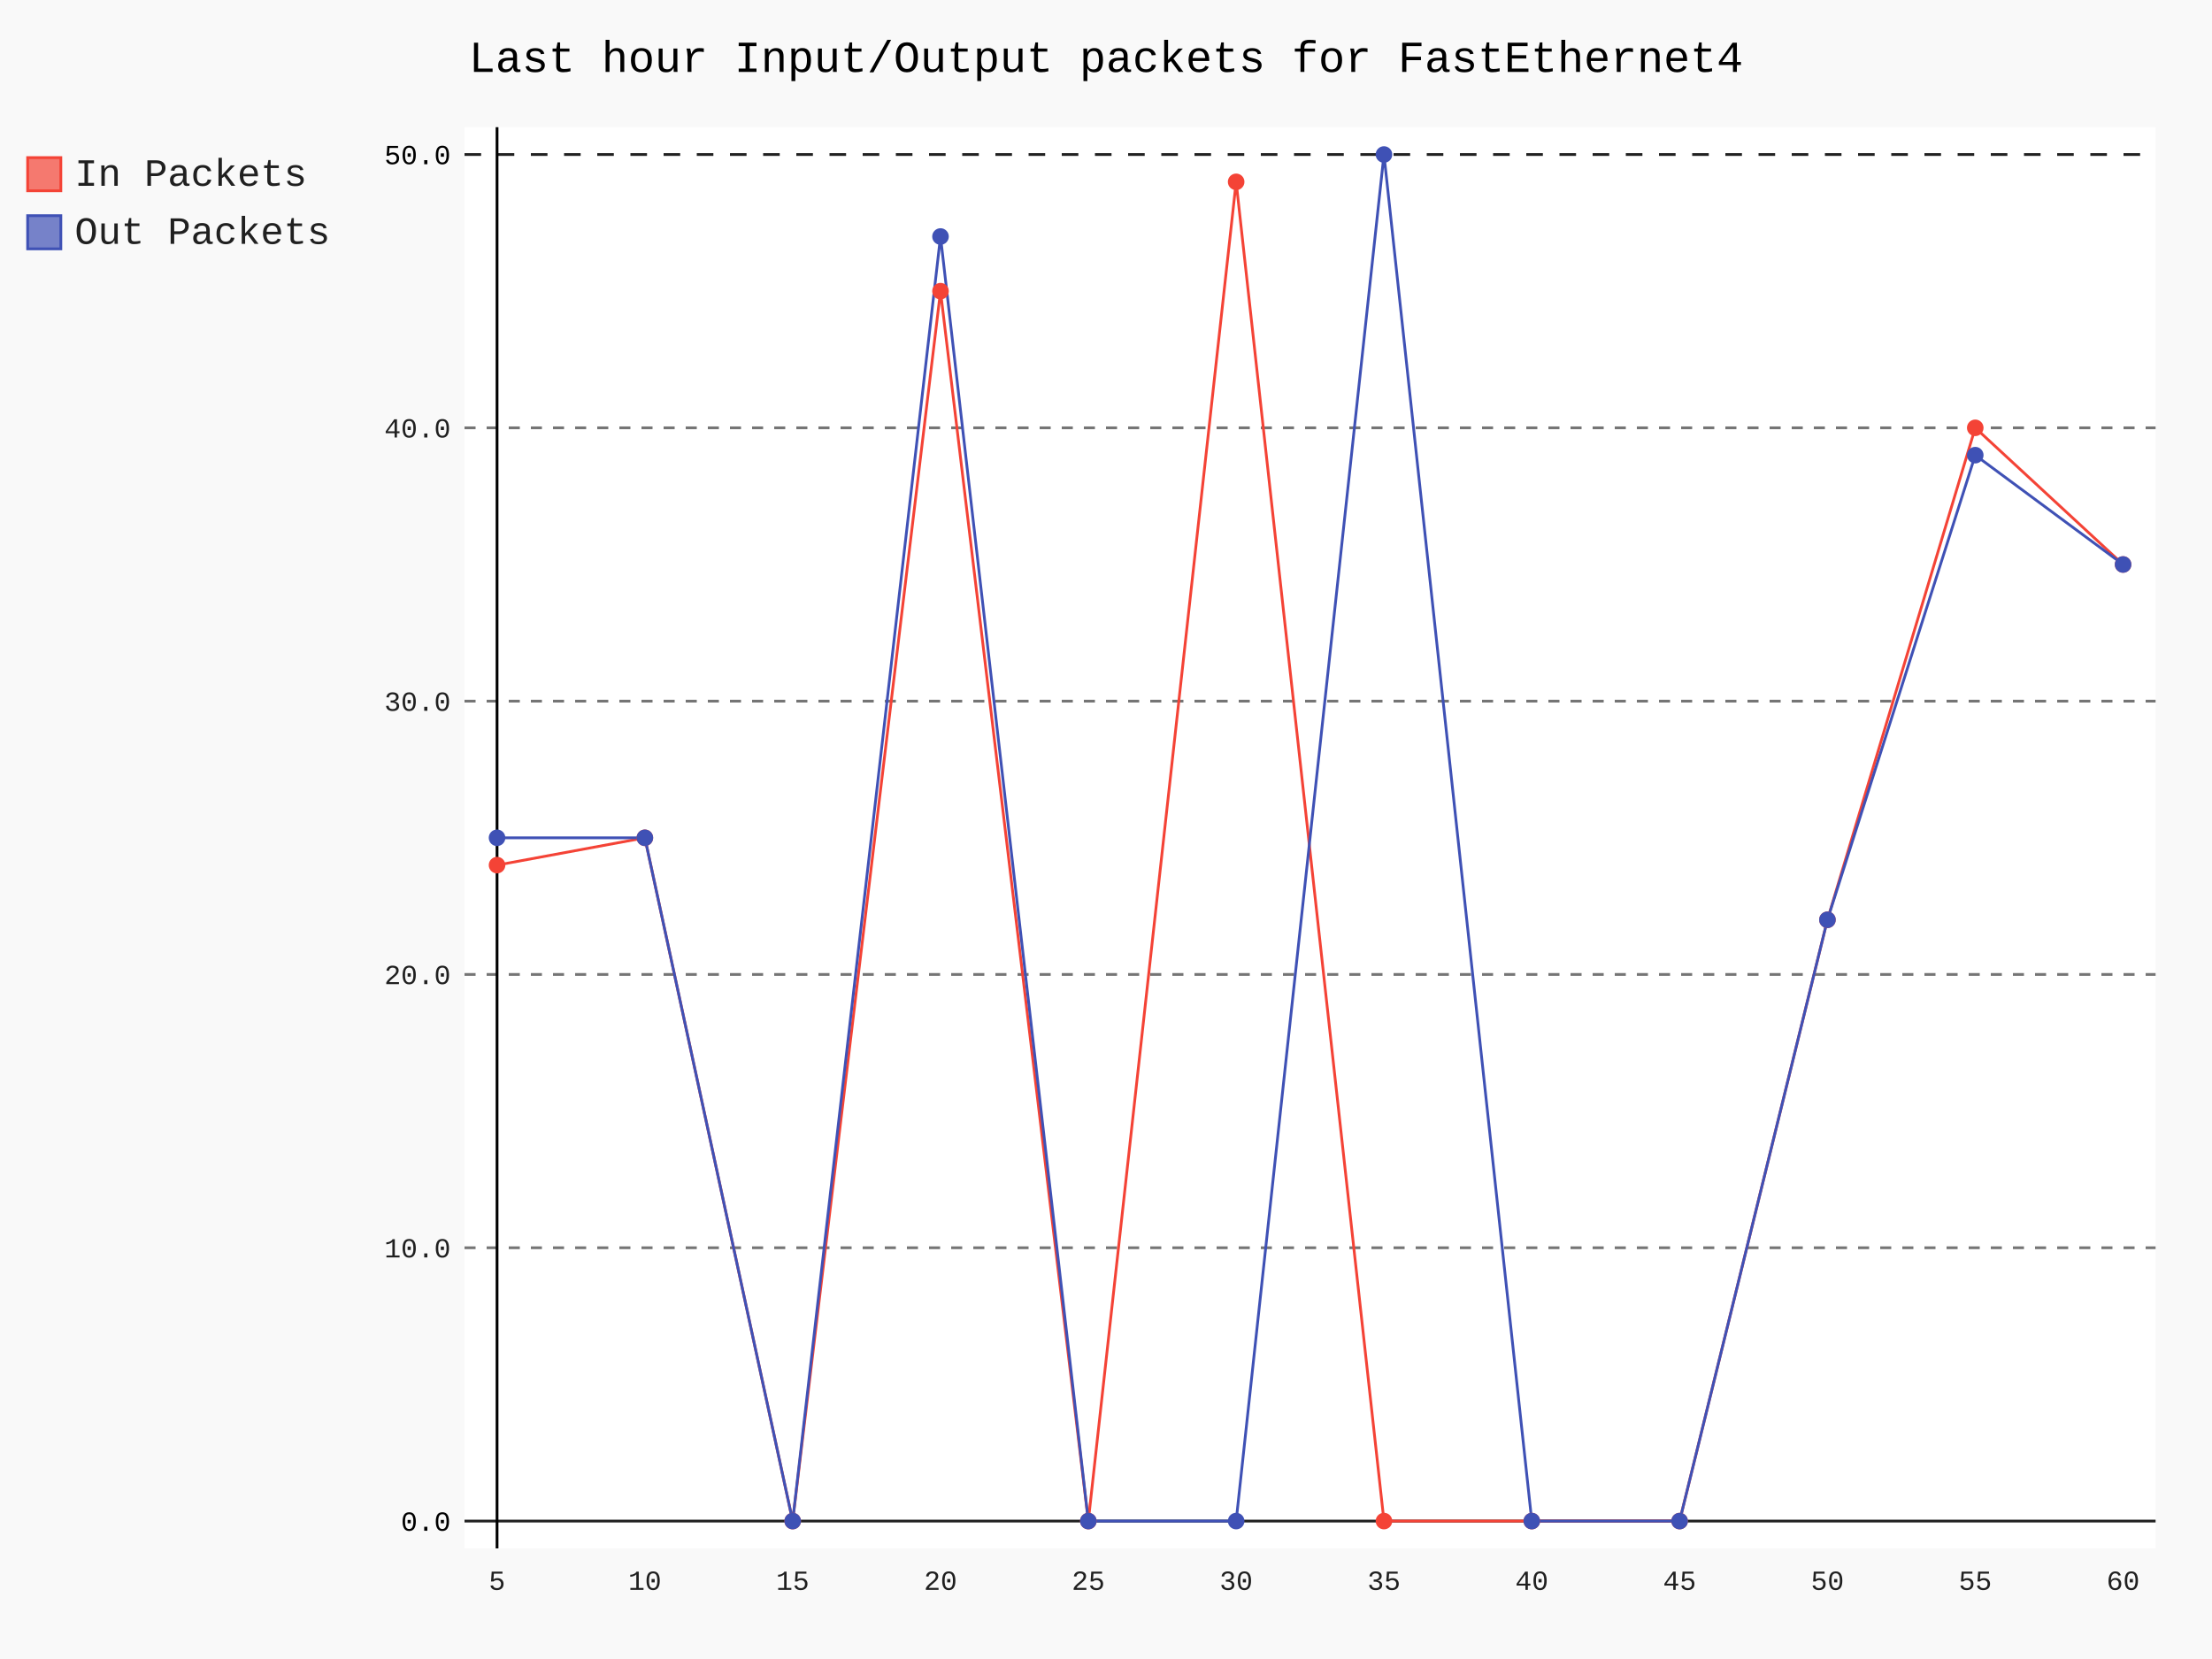
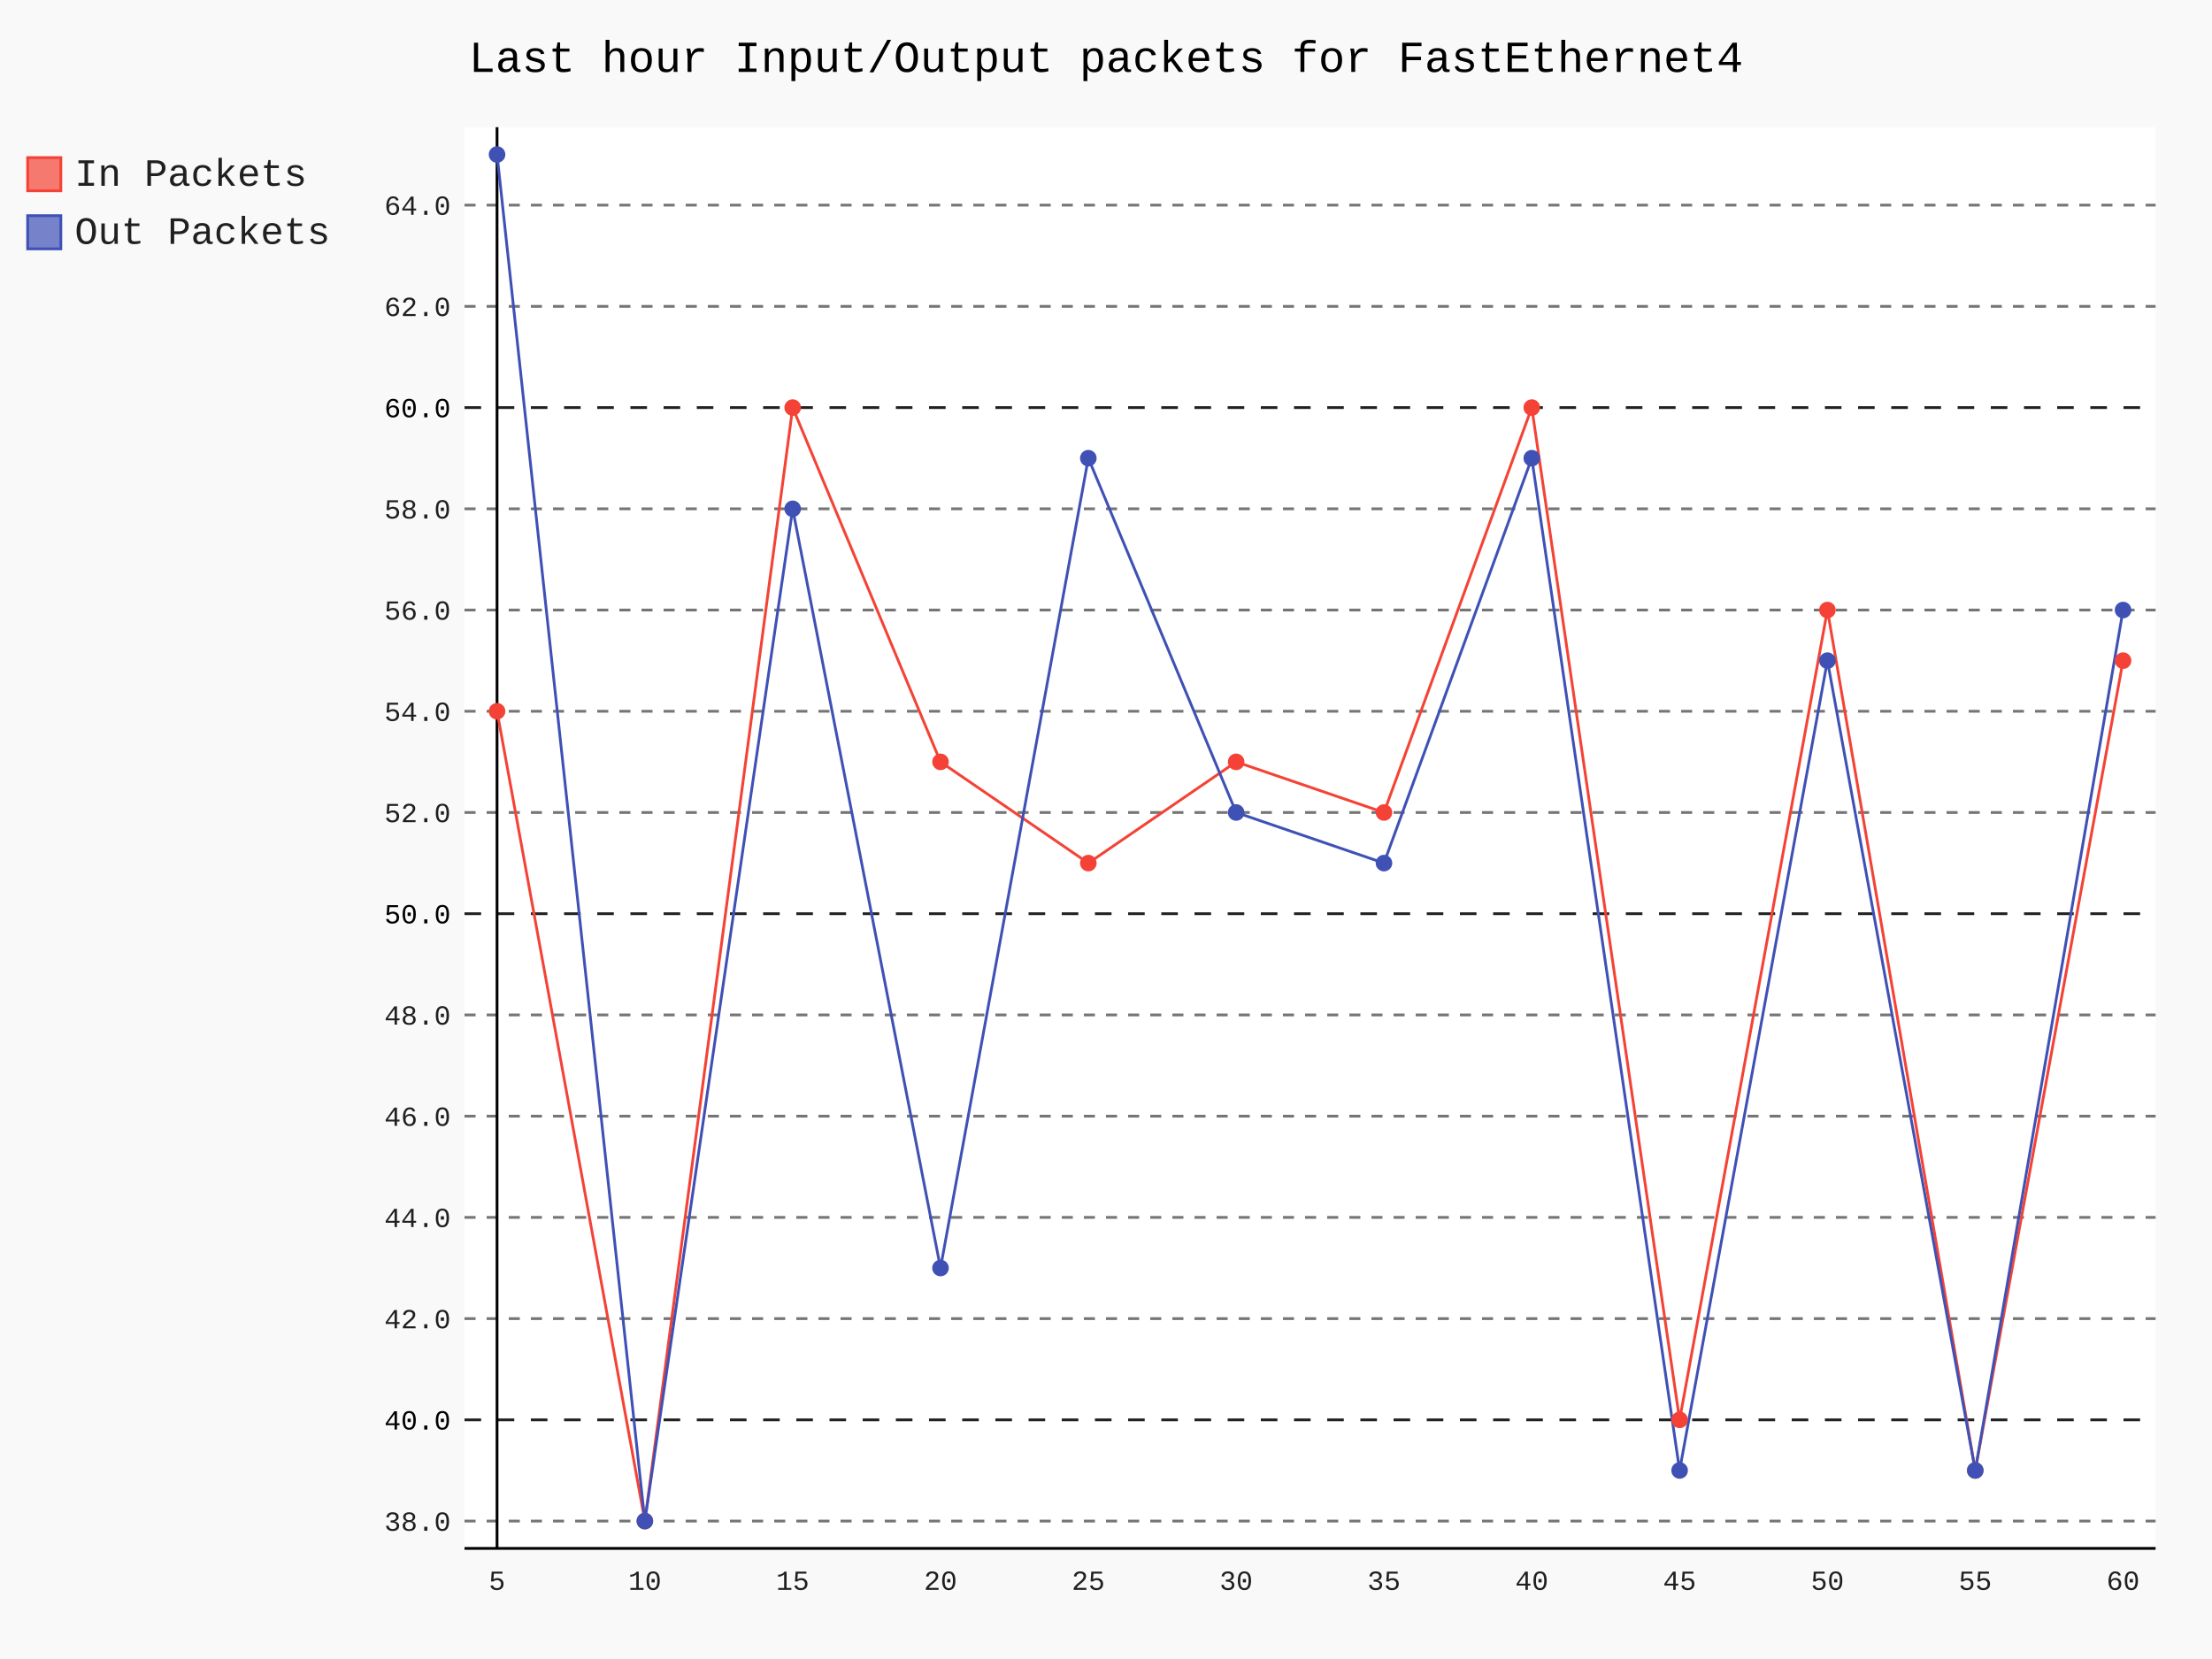
- <svg xmlns="http://www.w3.org/2000/svg" class="pygal-chart" id="chart-84430848-b1ab-43ac-b982-072bedf196f4" viewBox="0 0 800 600">
+ <svg xmlns="http://www.w3.org/2000/svg" class="pygal-chart" id="chart-243a42a7-7f15-4c76-9dff-16aa8e728c3f" viewBox="0 0 800 600">
  <defs>
-     <style type="text/css">#chart-84430848-b1ab-43ac-b982-072bedf196f4{-webkit-user-select:none;-webkit-font-smoothing:antialiased;font-family:Consolas,"Liberation Mono",Menlo,Courier,monospace}#chart-84430848-b1ab-43ac-b982-072bedf196f4 .title{font-family:Consolas,"Liberation Mono",Menlo,Courier,monospace;font-size:16px}#chart-84430848-b1ab-43ac-b982-072bedf196f4 .legends .legend text{font-family:Consolas,"Liberation Mono",Menlo,Courier,monospace;font-size:14px}#chart-84430848-b1ab-43ac-b982-072bedf196f4 .axis text{font-family:Consolas,"Liberation Mono",Menlo,Courier,monospace;font-size:10px}#chart-84430848-b1ab-43ac-b982-072bedf196f4 .axis text.major{font-family:Consolas,"Liberation Mono",Menlo,Courier,monospace;font-size:10px}#chart-84430848-b1ab-43ac-b982-072bedf196f4 .text-overlay text.value{font-family:Consolas,"Liberation Mono",Menlo,Courier,monospace;font-size:16px}#chart-84430848-b1ab-43ac-b982-072bedf196f4 .text-overlay text.label{font-family:Consolas,"Liberation Mono",Menlo,Courier,monospace;font-size:10px}#chart-84430848-b1ab-43ac-b982-072bedf196f4 .tooltip{font-family:Consolas,"Liberation Mono",Menlo,Courier,monospace;font-size:14px}#chart-84430848-b1ab-43ac-b982-072bedf196f4 text.no_data{font-family:Consolas,"Liberation Mono",Menlo,Courier,monospace;font-size:64px}
- #chart-84430848-b1ab-43ac-b982-072bedf196f4{background-color:rgba(249,249,249,1)}#chart-84430848-b1ab-43ac-b982-072bedf196f4 path,#chart-84430848-b1ab-43ac-b982-072bedf196f4 line,#chart-84430848-b1ab-43ac-b982-072bedf196f4 rect,#chart-84430848-b1ab-43ac-b982-072bedf196f4 circle{-webkit-transition:150ms;-moz-transition:150ms;transition:150ms}#chart-84430848-b1ab-43ac-b982-072bedf196f4 .graph &gt; .background{fill:rgba(249,249,249,1)}#chart-84430848-b1ab-43ac-b982-072bedf196f4 .plot &gt; .background{fill:rgba(255,255,255,1)}#chart-84430848-b1ab-43ac-b982-072bedf196f4 .graph{fill:rgba(0,0,0,.87)}#chart-84430848-b1ab-43ac-b982-072bedf196f4 text.no_data{fill:rgba(0,0,0,1)}#chart-84430848-b1ab-43ac-b982-072bedf196f4 .title{fill:rgba(0,0,0,1)}#chart-84430848-b1ab-43ac-b982-072bedf196f4 .legends .legend text{fill:rgba(0,0,0,.87)}#chart-84430848-b1ab-43ac-b982-072bedf196f4 .legends .legend:hover text{fill:rgba(0,0,0,1)}#chart-84430848-b1ab-43ac-b982-072bedf196f4 .axis .line{stroke:rgba(0,0,0,1)}#chart-84430848-b1ab-43ac-b982-072bedf196f4 .axis .guide.line{stroke:rgba(0,0,0,.54)}#chart-84430848-b1ab-43ac-b982-072bedf196f4 .axis .major.line{stroke:rgba(0,0,0,.87)}#chart-84430848-b1ab-43ac-b982-072bedf196f4 .axis text.major{fill:rgba(0,0,0,1)}#chart-84430848-b1ab-43ac-b982-072bedf196f4 .axis.y .guides:hover .guide.line,#chart-84430848-b1ab-43ac-b982-072bedf196f4 .line-graph .axis.x .guides:hover .guide.line,#chart-84430848-b1ab-43ac-b982-072bedf196f4 .stackedline-graph .axis.x .guides:hover .guide.line,#chart-84430848-b1ab-43ac-b982-072bedf196f4 .xy-graph .axis.x .guides:hover .guide.line{stroke:rgba(0,0,0,1)}#chart-84430848-b1ab-43ac-b982-072bedf196f4 .axis .guides:hover text{fill:rgba(0,0,0,1)}#chart-84430848-b1ab-43ac-b982-072bedf196f4 .reactive{fill-opacity:.7}#chart-84430848-b1ab-43ac-b982-072bedf196f4 .ci{stroke:rgba(0,0,0,.87)}#chart-84430848-b1ab-43ac-b982-072bedf196f4 .reactive.active,#chart-84430848-b1ab-43ac-b982-072bedf196f4 .active .reactive{fill-opacity:.8;stroke-width:4}#chart-84430848-b1ab-43ac-b982-072bedf196f4 .series text{fill:rgba(0,0,0,1)}#chart-84430848-b1ab-43ac-b982-072bedf196f4 .tooltip rect{fill:rgba(255,255,255,1);stroke:rgba(0,0,0,1);-webkit-transition:opacity 150ms;-moz-transition:opacity 150ms;transition:opacity 150ms}#chart-84430848-b1ab-43ac-b982-072bedf196f4 .tooltip .label{fill:rgba(0,0,0,.87)}#chart-84430848-b1ab-43ac-b982-072bedf196f4 .tooltip .label{fill:rgba(0,0,0,.87)}#chart-84430848-b1ab-43ac-b982-072bedf196f4 .tooltip .legend{font-size:.8em;fill:rgba(0,0,0,.54)}#chart-84430848-b1ab-43ac-b982-072bedf196f4 .tooltip .x_label{font-size:.6em;fill:rgba(0,0,0,1)}#chart-84430848-b1ab-43ac-b982-072bedf196f4 .tooltip .xlink{font-size:.5em;text-decoration:underline}#chart-84430848-b1ab-43ac-b982-072bedf196f4 .tooltip .value{font-size:1.5em}#chart-84430848-b1ab-43ac-b982-072bedf196f4 .map-element{fill:rgba(255,255,255,1);stroke:rgba(0,0,0,.54) !important}#chart-84430848-b1ab-43ac-b982-072bedf196f4 .map-element .reactive{fill-opacity:inherit}#chart-84430848-b1ab-43ac-b982-072bedf196f4 .color-0,#chart-84430848-b1ab-43ac-b982-072bedf196f4 .color-0 a:visited{stroke:#F44336;fill:#F44336}#chart-84430848-b1ab-43ac-b982-072bedf196f4 .color-1,#chart-84430848-b1ab-43ac-b982-072bedf196f4 .color-1 a:visited{stroke:#3F51B5;fill:#3F51B5}#chart-84430848-b1ab-43ac-b982-072bedf196f4 .text-overlay .color-0 text{fill:black}#chart-84430848-b1ab-43ac-b982-072bedf196f4 .text-overlay .color-1 text{fill:black}
- #chart-84430848-b1ab-43ac-b982-072bedf196f4 text.no_data{text-anchor:middle}#chart-84430848-b1ab-43ac-b982-072bedf196f4 .guide.line{fill:none}#chart-84430848-b1ab-43ac-b982-072bedf196f4 .centered{text-anchor:middle}#chart-84430848-b1ab-43ac-b982-072bedf196f4 .title{text-anchor:middle}#chart-84430848-b1ab-43ac-b982-072bedf196f4 .legends .legend text{fill-opacity:1}#chart-84430848-b1ab-43ac-b982-072bedf196f4 .axis.x text{text-anchor:middle}#chart-84430848-b1ab-43ac-b982-072bedf196f4 .axis.x:not(.web) text[transform]{text-anchor:start}#chart-84430848-b1ab-43ac-b982-072bedf196f4 .axis.x:not(.web) text[transform].backwards{text-anchor:end}#chart-84430848-b1ab-43ac-b982-072bedf196f4 .axis.y text{text-anchor:end}#chart-84430848-b1ab-43ac-b982-072bedf196f4 .axis.y text[transform].backwards{text-anchor:start}#chart-84430848-b1ab-43ac-b982-072bedf196f4 .axis.y2 text{text-anchor:start}#chart-84430848-b1ab-43ac-b982-072bedf196f4 .axis.y2 text[transform].backwards{text-anchor:end}#chart-84430848-b1ab-43ac-b982-072bedf196f4 .axis .guide.line{stroke-dasharray:4,4}#chart-84430848-b1ab-43ac-b982-072bedf196f4 .axis .major.guide.line{stroke-dasharray:6,6}#chart-84430848-b1ab-43ac-b982-072bedf196f4 .horizontal .axis.y .guide.line,#chart-84430848-b1ab-43ac-b982-072bedf196f4 .horizontal .axis.y2 .guide.line,#chart-84430848-b1ab-43ac-b982-072bedf196f4 .vertical .axis.x .guide.line{opacity:0}#chart-84430848-b1ab-43ac-b982-072bedf196f4 .horizontal .axis.always_show .guide.line,#chart-84430848-b1ab-43ac-b982-072bedf196f4 .vertical .axis.always_show .guide.line{opacity:1 !important}#chart-84430848-b1ab-43ac-b982-072bedf196f4 .axis.y .guides:hover .guide.line,#chart-84430848-b1ab-43ac-b982-072bedf196f4 .axis.y2 .guides:hover .guide.line,#chart-84430848-b1ab-43ac-b982-072bedf196f4 .axis.x .guides:hover .guide.line{opacity:1}#chart-84430848-b1ab-43ac-b982-072bedf196f4 .axis .guides:hover text{opacity:1}#chart-84430848-b1ab-43ac-b982-072bedf196f4 .nofill{fill:none}#chart-84430848-b1ab-43ac-b982-072bedf196f4 .subtle-fill{fill-opacity:.2}#chart-84430848-b1ab-43ac-b982-072bedf196f4 .dot{stroke-width:1px;fill-opacity:1}#chart-84430848-b1ab-43ac-b982-072bedf196f4 .dot.active{stroke-width:5px}#chart-84430848-b1ab-43ac-b982-072bedf196f4 .dot.negative{fill:transparent}#chart-84430848-b1ab-43ac-b982-072bedf196f4 text,#chart-84430848-b1ab-43ac-b982-072bedf196f4 tspan{stroke:none !important}#chart-84430848-b1ab-43ac-b982-072bedf196f4 .series text.active{opacity:1}#chart-84430848-b1ab-43ac-b982-072bedf196f4 .tooltip rect{fill-opacity:.95;stroke-width:.5}#chart-84430848-b1ab-43ac-b982-072bedf196f4 .tooltip text{fill-opacity:1}#chart-84430848-b1ab-43ac-b982-072bedf196f4 .showable{visibility:hidden}#chart-84430848-b1ab-43ac-b982-072bedf196f4 .showable.shown{visibility:visible}</style>
+     <style type="text/css">#chart-243a42a7-7f15-4c76-9dff-16aa8e728c3f{-webkit-user-select:none;-webkit-font-smoothing:antialiased;font-family:Consolas,"Liberation Mono",Menlo,Courier,monospace}#chart-243a42a7-7f15-4c76-9dff-16aa8e728c3f .title{font-family:Consolas,"Liberation Mono",Menlo,Courier,monospace;font-size:16px}#chart-243a42a7-7f15-4c76-9dff-16aa8e728c3f .legends .legend text{font-family:Consolas,"Liberation Mono",Menlo,Courier,monospace;font-size:14px}#chart-243a42a7-7f15-4c76-9dff-16aa8e728c3f .axis text{font-family:Consolas,"Liberation Mono",Menlo,Courier,monospace;font-size:10px}#chart-243a42a7-7f15-4c76-9dff-16aa8e728c3f .axis text.major{font-family:Consolas,"Liberation Mono",Menlo,Courier,monospace;font-size:10px}#chart-243a42a7-7f15-4c76-9dff-16aa8e728c3f .text-overlay text.value{font-family:Consolas,"Liberation Mono",Menlo,Courier,monospace;font-size:16px}#chart-243a42a7-7f15-4c76-9dff-16aa8e728c3f .text-overlay text.label{font-family:Consolas,"Liberation Mono",Menlo,Courier,monospace;font-size:10px}#chart-243a42a7-7f15-4c76-9dff-16aa8e728c3f .tooltip{font-family:Consolas,"Liberation Mono",Menlo,Courier,monospace;font-size:14px}#chart-243a42a7-7f15-4c76-9dff-16aa8e728c3f text.no_data{font-family:Consolas,"Liberation Mono",Menlo,Courier,monospace;font-size:64px}
+ #chart-243a42a7-7f15-4c76-9dff-16aa8e728c3f{background-color:rgba(249,249,249,1)}#chart-243a42a7-7f15-4c76-9dff-16aa8e728c3f path,#chart-243a42a7-7f15-4c76-9dff-16aa8e728c3f line,#chart-243a42a7-7f15-4c76-9dff-16aa8e728c3f rect,#chart-243a42a7-7f15-4c76-9dff-16aa8e728c3f circle{-webkit-transition:150ms;-moz-transition:150ms;transition:150ms}#chart-243a42a7-7f15-4c76-9dff-16aa8e728c3f .graph &gt; .background{fill:rgba(249,249,249,1)}#chart-243a42a7-7f15-4c76-9dff-16aa8e728c3f .plot &gt; .background{fill:rgba(255,255,255,1)}#chart-243a42a7-7f15-4c76-9dff-16aa8e728c3f .graph{fill:rgba(0,0,0,.87)}#chart-243a42a7-7f15-4c76-9dff-16aa8e728c3f text.no_data{fill:rgba(0,0,0,1)}#chart-243a42a7-7f15-4c76-9dff-16aa8e728c3f .title{fill:rgba(0,0,0,1)}#chart-243a42a7-7f15-4c76-9dff-16aa8e728c3f .legends .legend text{fill:rgba(0,0,0,.87)}#chart-243a42a7-7f15-4c76-9dff-16aa8e728c3f .legends .legend:hover text{fill:rgba(0,0,0,1)}#chart-243a42a7-7f15-4c76-9dff-16aa8e728c3f .axis .line{stroke:rgba(0,0,0,1)}#chart-243a42a7-7f15-4c76-9dff-16aa8e728c3f .axis .guide.line{stroke:rgba(0,0,0,.54)}#chart-243a42a7-7f15-4c76-9dff-16aa8e728c3f .axis .major.line{stroke:rgba(0,0,0,.87)}#chart-243a42a7-7f15-4c76-9dff-16aa8e728c3f .axis text.major{fill:rgba(0,0,0,1)}#chart-243a42a7-7f15-4c76-9dff-16aa8e728c3f .axis.y .guides:hover .guide.line,#chart-243a42a7-7f15-4c76-9dff-16aa8e728c3f .line-graph .axis.x .guides:hover .guide.line,#chart-243a42a7-7f15-4c76-9dff-16aa8e728c3f .stackedline-graph .axis.x .guides:hover .guide.line,#chart-243a42a7-7f15-4c76-9dff-16aa8e728c3f .xy-graph .axis.x .guides:hover .guide.line{stroke:rgba(0,0,0,1)}#chart-243a42a7-7f15-4c76-9dff-16aa8e728c3f .axis .guides:hover text{fill:rgba(0,0,0,1)}#chart-243a42a7-7f15-4c76-9dff-16aa8e728c3f .reactive{fill-opacity:.7}#chart-243a42a7-7f15-4c76-9dff-16aa8e728c3f .ci{stroke:rgba(0,0,0,.87)}#chart-243a42a7-7f15-4c76-9dff-16aa8e728c3f .reactive.active,#chart-243a42a7-7f15-4c76-9dff-16aa8e728c3f .active .reactive{fill-opacity:.8;stroke-width:4}#chart-243a42a7-7f15-4c76-9dff-16aa8e728c3f .series text{fill:rgba(0,0,0,1)}#chart-243a42a7-7f15-4c76-9dff-16aa8e728c3f .tooltip rect{fill:rgba(255,255,255,1);stroke:rgba(0,0,0,1);-webkit-transition:opacity 150ms;-moz-transition:opacity 150ms;transition:opacity 150ms}#chart-243a42a7-7f15-4c76-9dff-16aa8e728c3f .tooltip .label{fill:rgba(0,0,0,.87)}#chart-243a42a7-7f15-4c76-9dff-16aa8e728c3f .tooltip .label{fill:rgba(0,0,0,.87)}#chart-243a42a7-7f15-4c76-9dff-16aa8e728c3f .tooltip .legend{font-size:.8em;fill:rgba(0,0,0,.54)}#chart-243a42a7-7f15-4c76-9dff-16aa8e728c3f .tooltip .x_label{font-size:.6em;fill:rgba(0,0,0,1)}#chart-243a42a7-7f15-4c76-9dff-16aa8e728c3f .tooltip .xlink{font-size:.5em;text-decoration:underline}#chart-243a42a7-7f15-4c76-9dff-16aa8e728c3f .tooltip .value{font-size:1.5em}#chart-243a42a7-7f15-4c76-9dff-16aa8e728c3f .map-element{fill:rgba(255,255,255,1);stroke:rgba(0,0,0,.54) !important}#chart-243a42a7-7f15-4c76-9dff-16aa8e728c3f .map-element .reactive{fill-opacity:inherit}#chart-243a42a7-7f15-4c76-9dff-16aa8e728c3f .color-0,#chart-243a42a7-7f15-4c76-9dff-16aa8e728c3f .color-0 a:visited{stroke:#F44336;fill:#F44336}#chart-243a42a7-7f15-4c76-9dff-16aa8e728c3f .color-1,#chart-243a42a7-7f15-4c76-9dff-16aa8e728c3f .color-1 a:visited{stroke:#3F51B5;fill:#3F51B5}#chart-243a42a7-7f15-4c76-9dff-16aa8e728c3f .text-overlay .color-0 text{fill:black}#chart-243a42a7-7f15-4c76-9dff-16aa8e728c3f .text-overlay .color-1 text{fill:black}
+ #chart-243a42a7-7f15-4c76-9dff-16aa8e728c3f text.no_data{text-anchor:middle}#chart-243a42a7-7f15-4c76-9dff-16aa8e728c3f .guide.line{fill:none}#chart-243a42a7-7f15-4c76-9dff-16aa8e728c3f .centered{text-anchor:middle}#chart-243a42a7-7f15-4c76-9dff-16aa8e728c3f .title{text-anchor:middle}#chart-243a42a7-7f15-4c76-9dff-16aa8e728c3f .legends .legend text{fill-opacity:1}#chart-243a42a7-7f15-4c76-9dff-16aa8e728c3f .axis.x text{text-anchor:middle}#chart-243a42a7-7f15-4c76-9dff-16aa8e728c3f .axis.x:not(.web) text[transform]{text-anchor:start}#chart-243a42a7-7f15-4c76-9dff-16aa8e728c3f .axis.x:not(.web) text[transform].backwards{text-anchor:end}#chart-243a42a7-7f15-4c76-9dff-16aa8e728c3f .axis.y text{text-anchor:end}#chart-243a42a7-7f15-4c76-9dff-16aa8e728c3f .axis.y text[transform].backwards{text-anchor:start}#chart-243a42a7-7f15-4c76-9dff-16aa8e728c3f .axis.y2 text{text-anchor:start}#chart-243a42a7-7f15-4c76-9dff-16aa8e728c3f .axis.y2 text[transform].backwards{text-anchor:end}#chart-243a42a7-7f15-4c76-9dff-16aa8e728c3f .axis .guide.line{stroke-dasharray:4,4}#chart-243a42a7-7f15-4c76-9dff-16aa8e728c3f .axis .major.guide.line{stroke-dasharray:6,6}#chart-243a42a7-7f15-4c76-9dff-16aa8e728c3f .horizontal .axis.y .guide.line,#chart-243a42a7-7f15-4c76-9dff-16aa8e728c3f .horizontal .axis.y2 .guide.line,#chart-243a42a7-7f15-4c76-9dff-16aa8e728c3f .vertical .axis.x .guide.line{opacity:0}#chart-243a42a7-7f15-4c76-9dff-16aa8e728c3f .horizontal .axis.always_show .guide.line,#chart-243a42a7-7f15-4c76-9dff-16aa8e728c3f .vertical .axis.always_show .guide.line{opacity:1 !important}#chart-243a42a7-7f15-4c76-9dff-16aa8e728c3f .axis.y .guides:hover .guide.line,#chart-243a42a7-7f15-4c76-9dff-16aa8e728c3f .axis.y2 .guides:hover .guide.line,#chart-243a42a7-7f15-4c76-9dff-16aa8e728c3f .axis.x .guides:hover .guide.line{opacity:1}#chart-243a42a7-7f15-4c76-9dff-16aa8e728c3f .axis .guides:hover text{opacity:1}#chart-243a42a7-7f15-4c76-9dff-16aa8e728c3f .nofill{fill:none}#chart-243a42a7-7f15-4c76-9dff-16aa8e728c3f .subtle-fill{fill-opacity:.2}#chart-243a42a7-7f15-4c76-9dff-16aa8e728c3f .dot{stroke-width:1px;fill-opacity:1}#chart-243a42a7-7f15-4c76-9dff-16aa8e728c3f .dot.active{stroke-width:5px}#chart-243a42a7-7f15-4c76-9dff-16aa8e728c3f .dot.negative{fill:transparent}#chart-243a42a7-7f15-4c76-9dff-16aa8e728c3f text,#chart-243a42a7-7f15-4c76-9dff-16aa8e728c3f tspan{stroke:none !important}#chart-243a42a7-7f15-4c76-9dff-16aa8e728c3f .series text.active{opacity:1}#chart-243a42a7-7f15-4c76-9dff-16aa8e728c3f .tooltip rect{fill-opacity:.95;stroke-width:.5}#chart-243a42a7-7f15-4c76-9dff-16aa8e728c3f .tooltip text{fill-opacity:1}#chart-243a42a7-7f15-4c76-9dff-16aa8e728c3f .showable{visibility:hidden}#chart-243a42a7-7f15-4c76-9dff-16aa8e728c3f .showable.shown{visibility:visible}</style>
  </defs>
  <g class="graph line-graph vertical">
    <rect class="background" height="600" width="800" x="0" y="0" />
    <g class="plot" transform="translate(168, 46)">
      <rect class="background" height="514" width="611.6" x="0" y="0" />
      <g class="axis y">
-         <g class="guides">
-           <path class="major line" d="M0 504.115 h611.6" />
-           <text class="major" x="-5" y="507.615">0.0</text>
-         </g>
-         <g class="guides">
-           <path class="guide line" d="M0 405.269 h611.6" />
-           <text class="" x="-5" y="408.769">10.0</text>
-         </g>
-         <g class="guides">
-           <path class="guide line" d="M0 306.423 h611.6" />
-           <text class="" x="-5" y="309.923">20.0</text>
-         </g>
-         <g class="guides">
-           <path class="guide line" d="M0 207.577 h611.6" />
-           <text class="" x="-5" y="211.077">30.0</text>
-         </g>
-         <g class="guides">
-           <path class="guide line" d="M0 108.731 h611.6" />
-           <text class="" x="-5" y="112.231">40.0</text>
-         </g>
-         <g class="guides">
-           <path class="major guide line" d="M0 9.885 h611.6" />
-           <text class="major" x="-5" y="13.385">50.0</text>
+         <path class="line" d="M0 514 h611.6" />
+         <g class="guides">
+           <path class="guide line" d="M0 504.115 h611.6" />
+           <text class="" x="-5" y="507.615">38.0</text>
+         </g>
+         <g class="guides">
+           <path class="major guide line" d="M0 467.506 h611.6" />
+           <text class="major" x="-5" y="471.006">40.0</text>
+         </g>
+         <g class="guides">
+           <path class="guide line" d="M0 430.896 h611.6" />
+           <text class="" x="-5" y="434.396">42.0</text>
+         </g>
+         <g class="guides">
+           <path class="guide line" d="M0 394.286 h611.6" />
+           <text class="" x="-5" y="397.786">44.0</text>
+         </g>
+         <g class="guides">
+           <path class="guide line" d="M0 357.677 h611.6" />
+           <text class="" x="-5" y="361.177">46.0</text>
+         </g>
+         <g class="guides">
+           <path class="guide line" d="M0 321.067 h611.6" />
+           <text class="" x="-5" y="324.567">48.0</text>
+         </g>
+         <g class="guides">
+           <path class="major guide line" d="M0 284.457 h611.6" />
+           <text class="major" x="-5" y="287.957">50.0</text>
+         </g>
+         <g class="guides">
+           <path class="guide line" d="M0 247.848 h611.6" />
+           <text class="" x="-5" y="251.348">52.0</text>
+         </g>
+         <g class="guides">
+           <path class="guide line" d="M0 211.238 h611.6" />
+           <text class="" x="-5" y="214.738">54.0</text>
+         </g>
+         <g class="guides">
+           <path class="guide line" d="M0 174.628 h611.6" />
+           <text class="" x="-5" y="178.128">56.0</text>
+         </g>
+         <g class="guides">
+           <path class="guide line" d="M0 138.019 h611.6" />
+           <text class="" x="-5" y="141.519">58.0</text>
+         </g>
+         <g class="guides">
+           <path class="major guide line" d="M0 101.409 h611.6" />
+           <text class="major" x="-5" y="104.909">60.0</text>
+         </g>
+         <g class="guides">
+           <path class="guide line" d="M0 64.799 h611.6" />
+           <text class="" x="-5" y="68.299">62.0</text>
+         </g>
+         <g class="guides">
+           <path class="guide line" d="M0 28.189 h611.6" />
+           <text class="" x="-5" y="31.689">64.0</text>
        </g>
      </g>
      <g class="axis x">
        <g class="guides">
          <path class="line" d="M11.762 0 v514" />
          <text class="" x="11.762" y="529.0">5</text>
        </g>
        <g class="guides">
          <path class="guide line" d="M65.223 0 v514" />
          <text class="" x="65.223" y="529.0">10</text>
        </g>
        <g class="guides">
          <path class="guide line" d="M118.685 0 v514" />
          <text class="" x="118.685" y="529.0">15</text>
        </g>
        <g class="guides">
          <path class="guide line" d="M172.146 0 v514" />
          <text class="" x="172.146" y="529.0">20</text>
        </g>
        <g class="guides">
          <path class="guide line" d="M225.608 0 v514" />
          <text class="" x="225.608" y="529.0">25</text>
        </g>
        <g class="guides">
          <path class="guide line" d="M279.069 0 v514" />
          <text class="" x="279.069" y="529.0">30</text>
        </g>
        <g class="guides">
          <path class="guide line" d="M332.531 0 v514" />
          <text class="" x="332.531" y="529.0">35</text>
        </g>
        <g class="guides">
          <path class="guide line" d="M385.992 0 v514" />
          <text class="" x="385.992" y="529.0">40</text>
        </g>
        <g class="guides">
          <path class="guide line" d="M439.454 0 v514" />
          <text class="" x="439.454" y="529.0">45</text>
        </g>
        <g class="guides">
          <path class="guide line" d="M492.915 0 v514" />
          <text class="" x="492.915" y="529.0">50</text>
        </g>
        <g class="guides">
          <path class="guide line" d="M546.377 0 v514" />
          <text class="" x="546.377" y="529.0">55</text>
        </g>
        <g class="guides">
          <path class="guide line" d="M599.838 0 v514" />
          <text class="" x="599.838" y="529.0">60</text>
        </g>
      </g>
      <g class="series serie-0 color-0">
-         <path class="line reactive nofill" d="M11.762 266.885 L65.223 257 118.685 504.115 172.146 59.308 225.608 504.115 279.069 19.769 332.531 504.115 385.992 504.115 439.454 504.115 492.915 286.654 546.377 108.731 599.838 158.154" />
+         <path class="line reactive nofill" d="M11.762 211.238 L65.223 504.115 118.685 101.409 172.146 229.543 225.608 266.152 279.069 229.543 332.531 247.848 385.992 101.409 439.454 467.506 492.915 174.628 546.377 485.811 599.838 192.933" />
      </g>
      <g class="series serie-1 color-1">
-         <path class="line reactive nofill" d="M11.762 257 L65.223 257 118.685 504.115 172.146 39.538 225.608 504.115 279.069 504.115 332.531 9.885 385.992 504.115 439.454 504.115 492.915 286.654 546.377 118.615 599.838 158.154" />
+         <path class="line reactive nofill" d="M11.762 9.885 L65.223 504.115 118.685 138.019 172.146 412.591 225.608 119.714 279.069 247.848 332.531 266.152 385.992 119.714 439.454 485.811 492.915 192.933 546.377 485.811 599.838 174.628" />
      </g>
    </g>
    <g class="titles">
      <text class="title plot_title" x="400.0" y="26">Last hour Input/Output packets for FastEthernet4</text>
    </g>
    <g class="plot overlay" transform="translate(168, 46)">
      <g class="series serie-0 color-0">
        <g class="dots">
-           <circle class="dot reactive tooltip-trigger" cx="11.762" cy="266.885" r="2.5" />
-         </g>
-         <g class="dots">
-           <circle class="dot reactive tooltip-trigger" cx="65.223" cy="257.0" r="2.5" />
-         </g>
-         <g class="dots">
-           <circle class="dot reactive tooltip-trigger" cx="118.685" cy="504.115" r="2.5" />
-         </g>
-         <g class="dots">
-           <circle class="dot reactive tooltip-trigger" cx="172.146" cy="59.308" r="2.5" />
-         </g>
-         <g class="dots">
-           <circle class="dot reactive tooltip-trigger" cx="225.608" cy="504.115" r="2.5" />
-         </g>
-         <g class="dots">
-           <circle class="dot reactive tooltip-trigger" cx="279.069" cy="19.769" r="2.5" />
-         </g>
-         <g class="dots">
-           <circle class="dot reactive tooltip-trigger" cx="332.531" cy="504.115" r="2.5" />
-         </g>
-         <g class="dots">
-           <circle class="dot reactive tooltip-trigger" cx="385.992" cy="504.115" r="2.5" />
-         </g>
-         <g class="dots">
-           <circle class="dot reactive tooltip-trigger" cx="439.454" cy="504.115" r="2.5" />
-         </g>
-         <g class="dots">
-           <circle class="dot reactive tooltip-trigger" cx="492.915" cy="286.654" r="2.5" />
-         </g>
-         <g class="dots">
-           <circle class="dot reactive tooltip-trigger" cx="546.377" cy="108.731" r="2.5" />
-         </g>
-         <g class="dots">
-           <circle class="dot reactive tooltip-trigger" cx="599.838" cy="158.154" r="2.5" />
+           <circle class="dot reactive tooltip-trigger" cx="11.762" cy="211.238" r="2.5" />
+         </g>
+         <g class="dots">
+           <circle class="dot reactive tooltip-trigger" cx="65.223" cy="504.115" r="2.5" />
+         </g>
+         <g class="dots">
+           <circle class="dot reactive tooltip-trigger" cx="118.685" cy="101.409" r="2.5" />
+         </g>
+         <g class="dots">
+           <circle class="dot reactive tooltip-trigger" cx="172.146" cy="229.543" r="2.5" />
+         </g>
+         <g class="dots">
+           <circle class="dot reactive tooltip-trigger" cx="225.608" cy="266.152" r="2.5" />
+         </g>
+         <g class="dots">
+           <circle class="dot reactive tooltip-trigger" cx="279.069" cy="229.543" r="2.5" />
+         </g>
+         <g class="dots">
+           <circle class="dot reactive tooltip-trigger" cx="332.531" cy="247.848" r="2.5" />
+         </g>
+         <g class="dots">
+           <circle class="dot reactive tooltip-trigger" cx="385.992" cy="101.409" r="2.5" />
+         </g>
+         <g class="dots">
+           <circle class="dot reactive tooltip-trigger" cx="439.454" cy="467.506" r="2.5" />
+         </g>
+         <g class="dots">
+           <circle class="dot reactive tooltip-trigger" cx="492.915" cy="174.628" r="2.5" />
+         </g>
+         <g class="dots">
+           <circle class="dot reactive tooltip-trigger" cx="546.377" cy="485.811" r="2.5" />
+         </g>
+         <g class="dots">
+           <circle class="dot reactive tooltip-trigger" cx="599.838" cy="192.933" r="2.5" />
        </g>
      </g>
      <g class="series serie-1 color-1">
        <g class="dots">
-           <circle class="dot reactive tooltip-trigger" cx="11.762" cy="257.0" r="2.5" />
-         </g>
-         <g class="dots">
-           <circle class="dot reactive tooltip-trigger" cx="65.223" cy="257.0" r="2.5" />
-         </g>
-         <g class="dots">
-           <circle class="dot reactive tooltip-trigger" cx="118.685" cy="504.115" r="2.5" />
-         </g>
-         <g class="dots">
-           <circle class="dot reactive tooltip-trigger" cx="172.146" cy="39.538" r="2.5" />
-         </g>
-         <g class="dots">
-           <circle class="dot reactive tooltip-trigger" cx="225.608" cy="504.115" r="2.5" />
-         </g>
-         <g class="dots">
-           <circle class="dot reactive tooltip-trigger" cx="279.069" cy="504.115" r="2.5" />
-         </g>
-         <g class="dots">
-           <circle class="dot reactive tooltip-trigger" cx="332.531" cy="9.885" r="2.5" />
-         </g>
-         <g class="dots">
-           <circle class="dot reactive tooltip-trigger" cx="385.992" cy="504.115" r="2.5" />
-         </g>
-         <g class="dots">
-           <circle class="dot reactive tooltip-trigger" cx="439.454" cy="504.115" r="2.5" />
-         </g>
-         <g class="dots">
-           <circle class="dot reactive tooltip-trigger" cx="492.915" cy="286.654" r="2.5" />
-         </g>
-         <g class="dots">
-           <circle class="dot reactive tooltip-trigger" cx="546.377" cy="118.615" r="2.5" />
-         </g>
-         <g class="dots">
-           <circle class="dot reactive tooltip-trigger" cx="599.838" cy="158.154" r="2.5" />
+           <circle class="dot reactive tooltip-trigger" cx="11.762" cy="9.885" r="2.5" />
+         </g>
+         <g class="dots">
+           <circle class="dot reactive tooltip-trigger" cx="65.223" cy="504.115" r="2.5" />
+         </g>
+         <g class="dots">
+           <circle class="dot reactive tooltip-trigger" cx="118.685" cy="138.019" r="2.5" />
+         </g>
+         <g class="dots">
+           <circle class="dot reactive tooltip-trigger" cx="172.146" cy="412.591" r="2.5" />
+         </g>
+         <g class="dots">
+           <circle class="dot reactive tooltip-trigger" cx="225.608" cy="119.714" r="2.5" />
+         </g>
+         <g class="dots">
+           <circle class="dot reactive tooltip-trigger" cx="279.069" cy="247.848" r="2.5" />
+         </g>
+         <g class="dots">
+           <circle class="dot reactive tooltip-trigger" cx="332.531" cy="266.152" r="2.5" />
+         </g>
+         <g class="dots">
+           <circle class="dot reactive tooltip-trigger" cx="385.992" cy="119.714" r="2.5" />
+         </g>
+         <g class="dots">
+           <circle class="dot reactive tooltip-trigger" cx="439.454" cy="485.811" r="2.5" />
+         </g>
+         <g class="dots">
+           <circle class="dot reactive tooltip-trigger" cx="492.915" cy="192.933" r="2.5" />
+         </g>
+         <g class="dots">
+           <circle class="dot reactive tooltip-trigger" cx="546.377" cy="485.811" r="2.5" />
+         </g>
+         <g class="dots">
+           <circle class="dot reactive tooltip-trigger" cx="599.838" cy="174.628" r="2.5" />
        </g>
      </g>
    </g>
    <g class="plot text-overlay" transform="translate(168, 46)">
      <g class="series serie-0 color-0" />
      <g class="series serie-1 color-1" />
    </g>
    <g class="plot tooltip-overlay" transform="translate(168, 46)">
      <g class="tooltip" style="opacity: 0" transform="translate(0 0)">
        <rect class="tooltip-box" height="0" rx="0" ry="0" width="0" />
        <g class="text" />
      </g>
    </g>
    <g class="legends" transform="translate(10, 56)">
      <g class="legend reactive activate-serie" id="activate-serie-0">
        <rect class="color-0 reactive" height="12" width="12" x="0.0" y="1.0" />
        <text x="17.0" y="11.2">In Packets</text>
      </g>
      <g class="legend reactive activate-serie" id="activate-serie-1">
        <rect class="color-1 reactive" height="12" width="12" x="0.0" y="22.0" />
        <text x="17.0" y="32.2">Out Packets</text>
      </g>
    </g>
    <g class="legends" transform="translate(790, 56)" />
  </g>
</svg>
